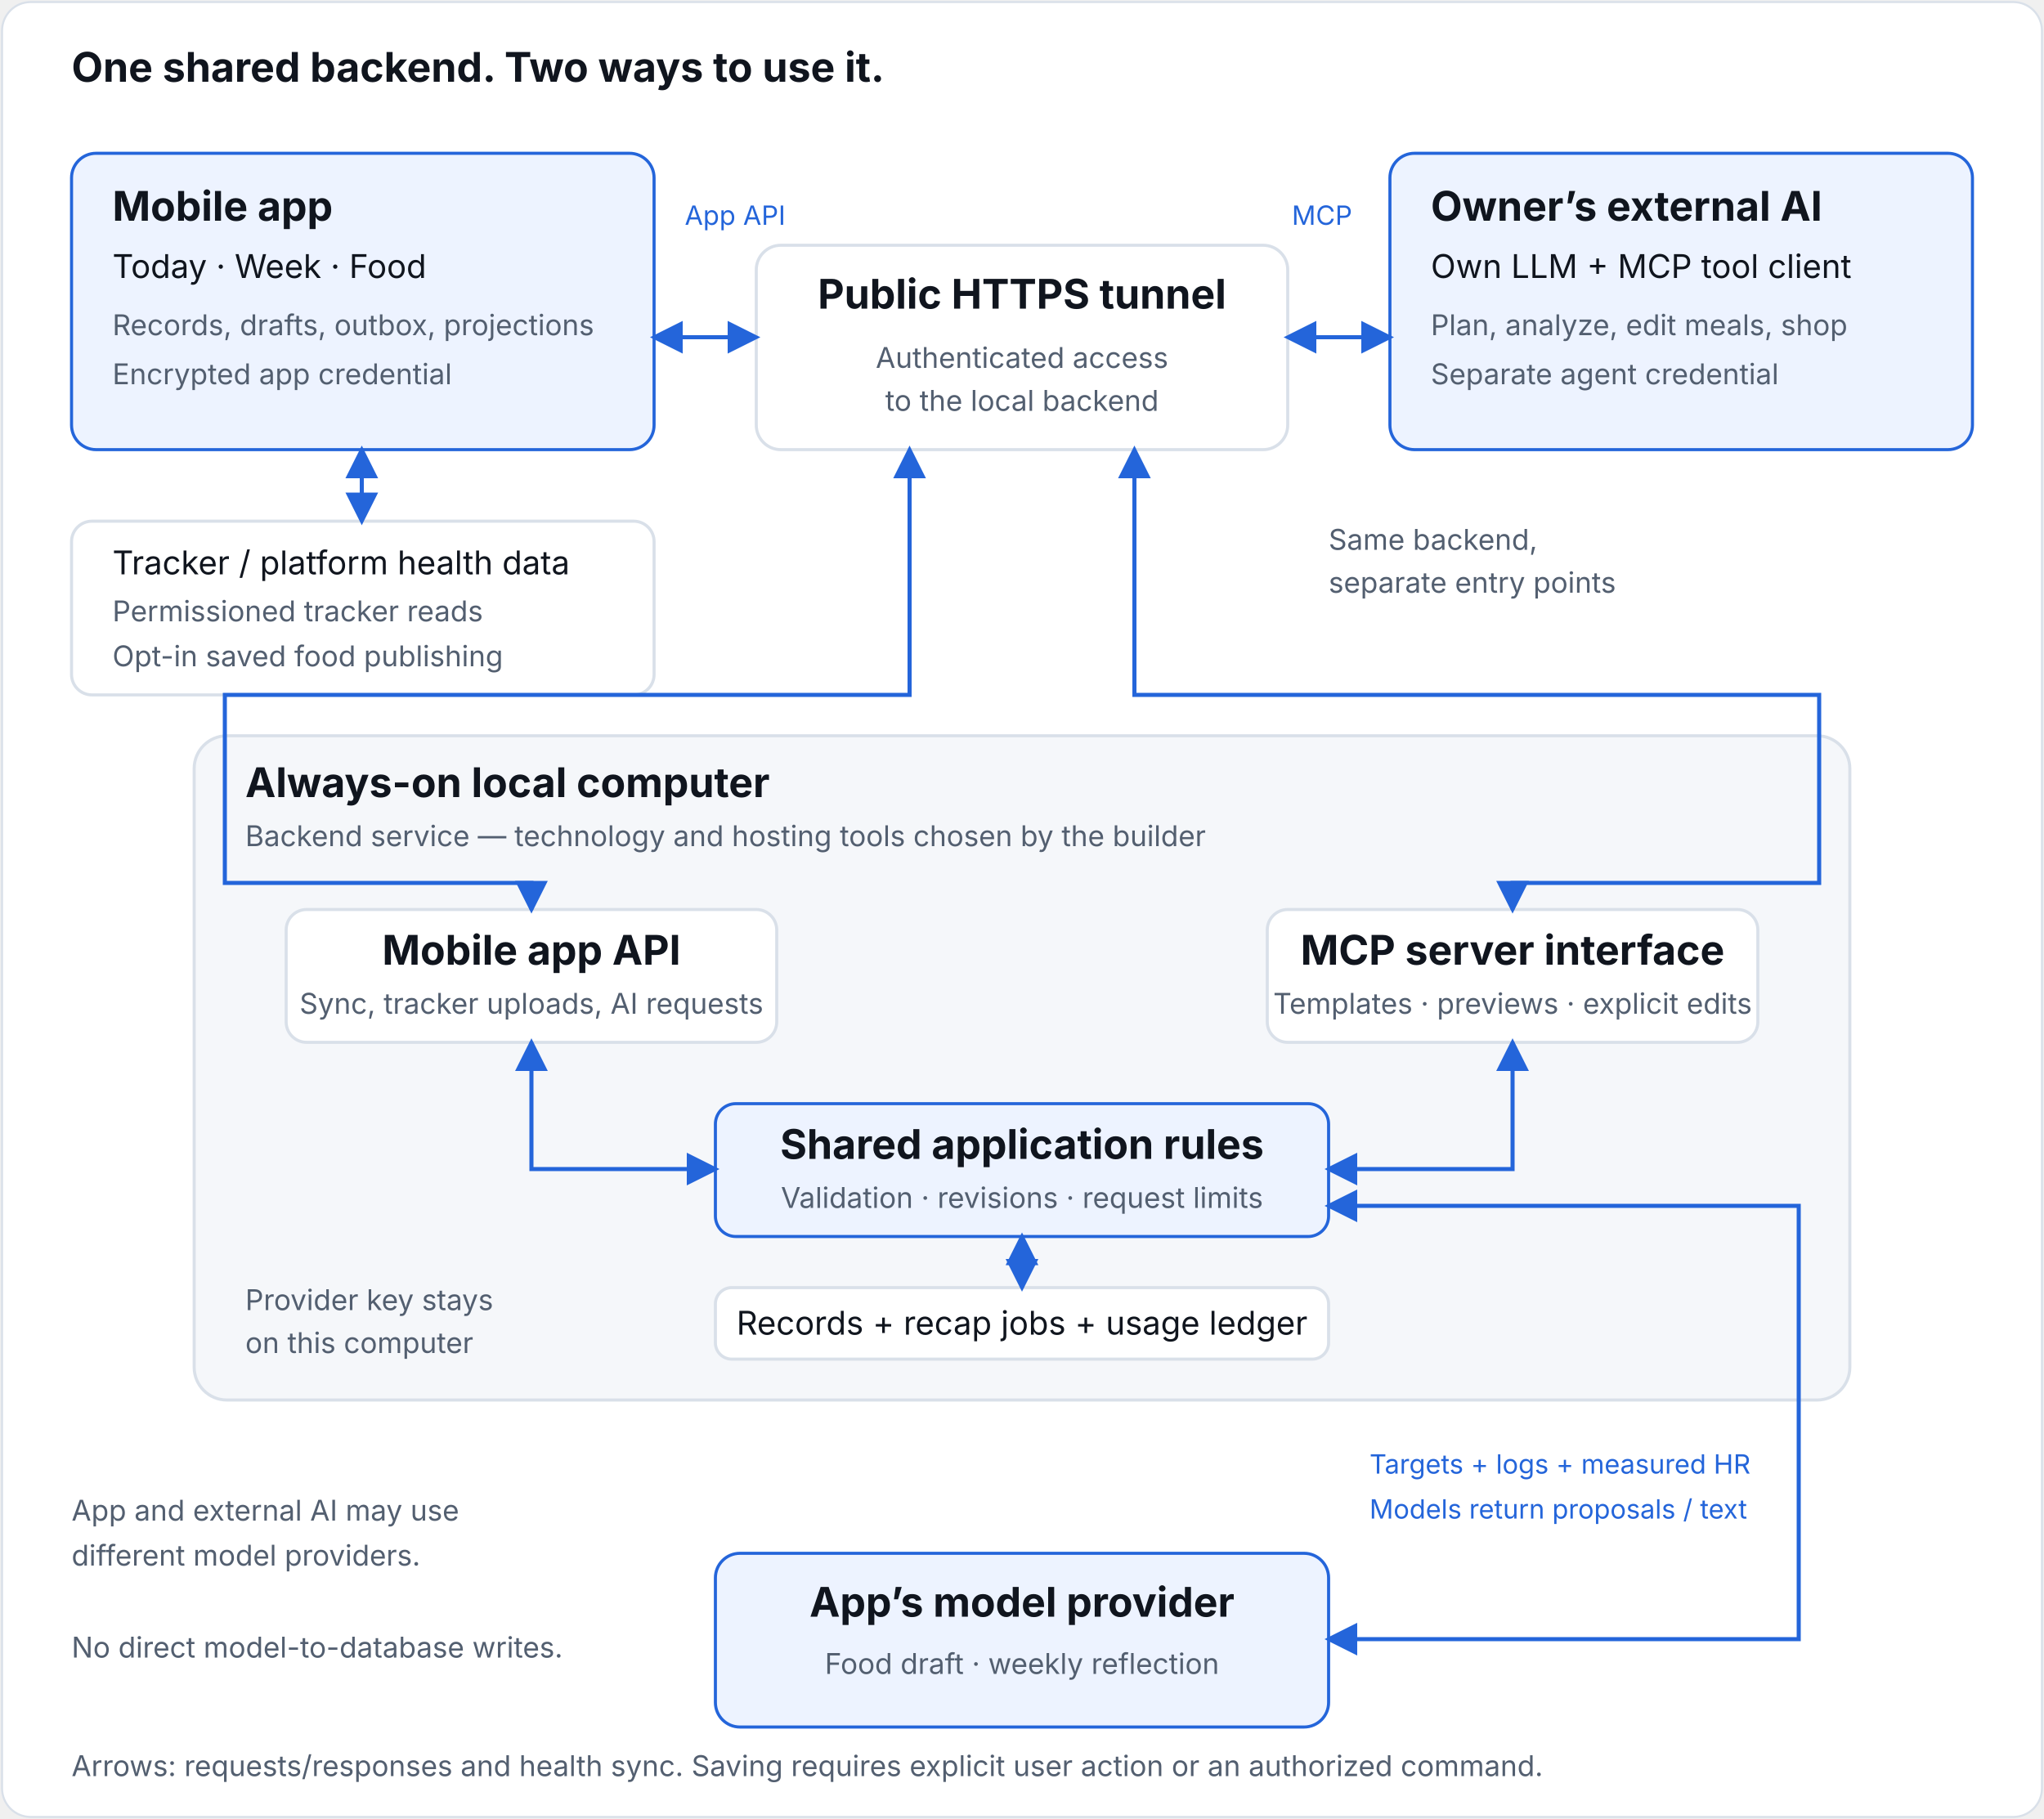
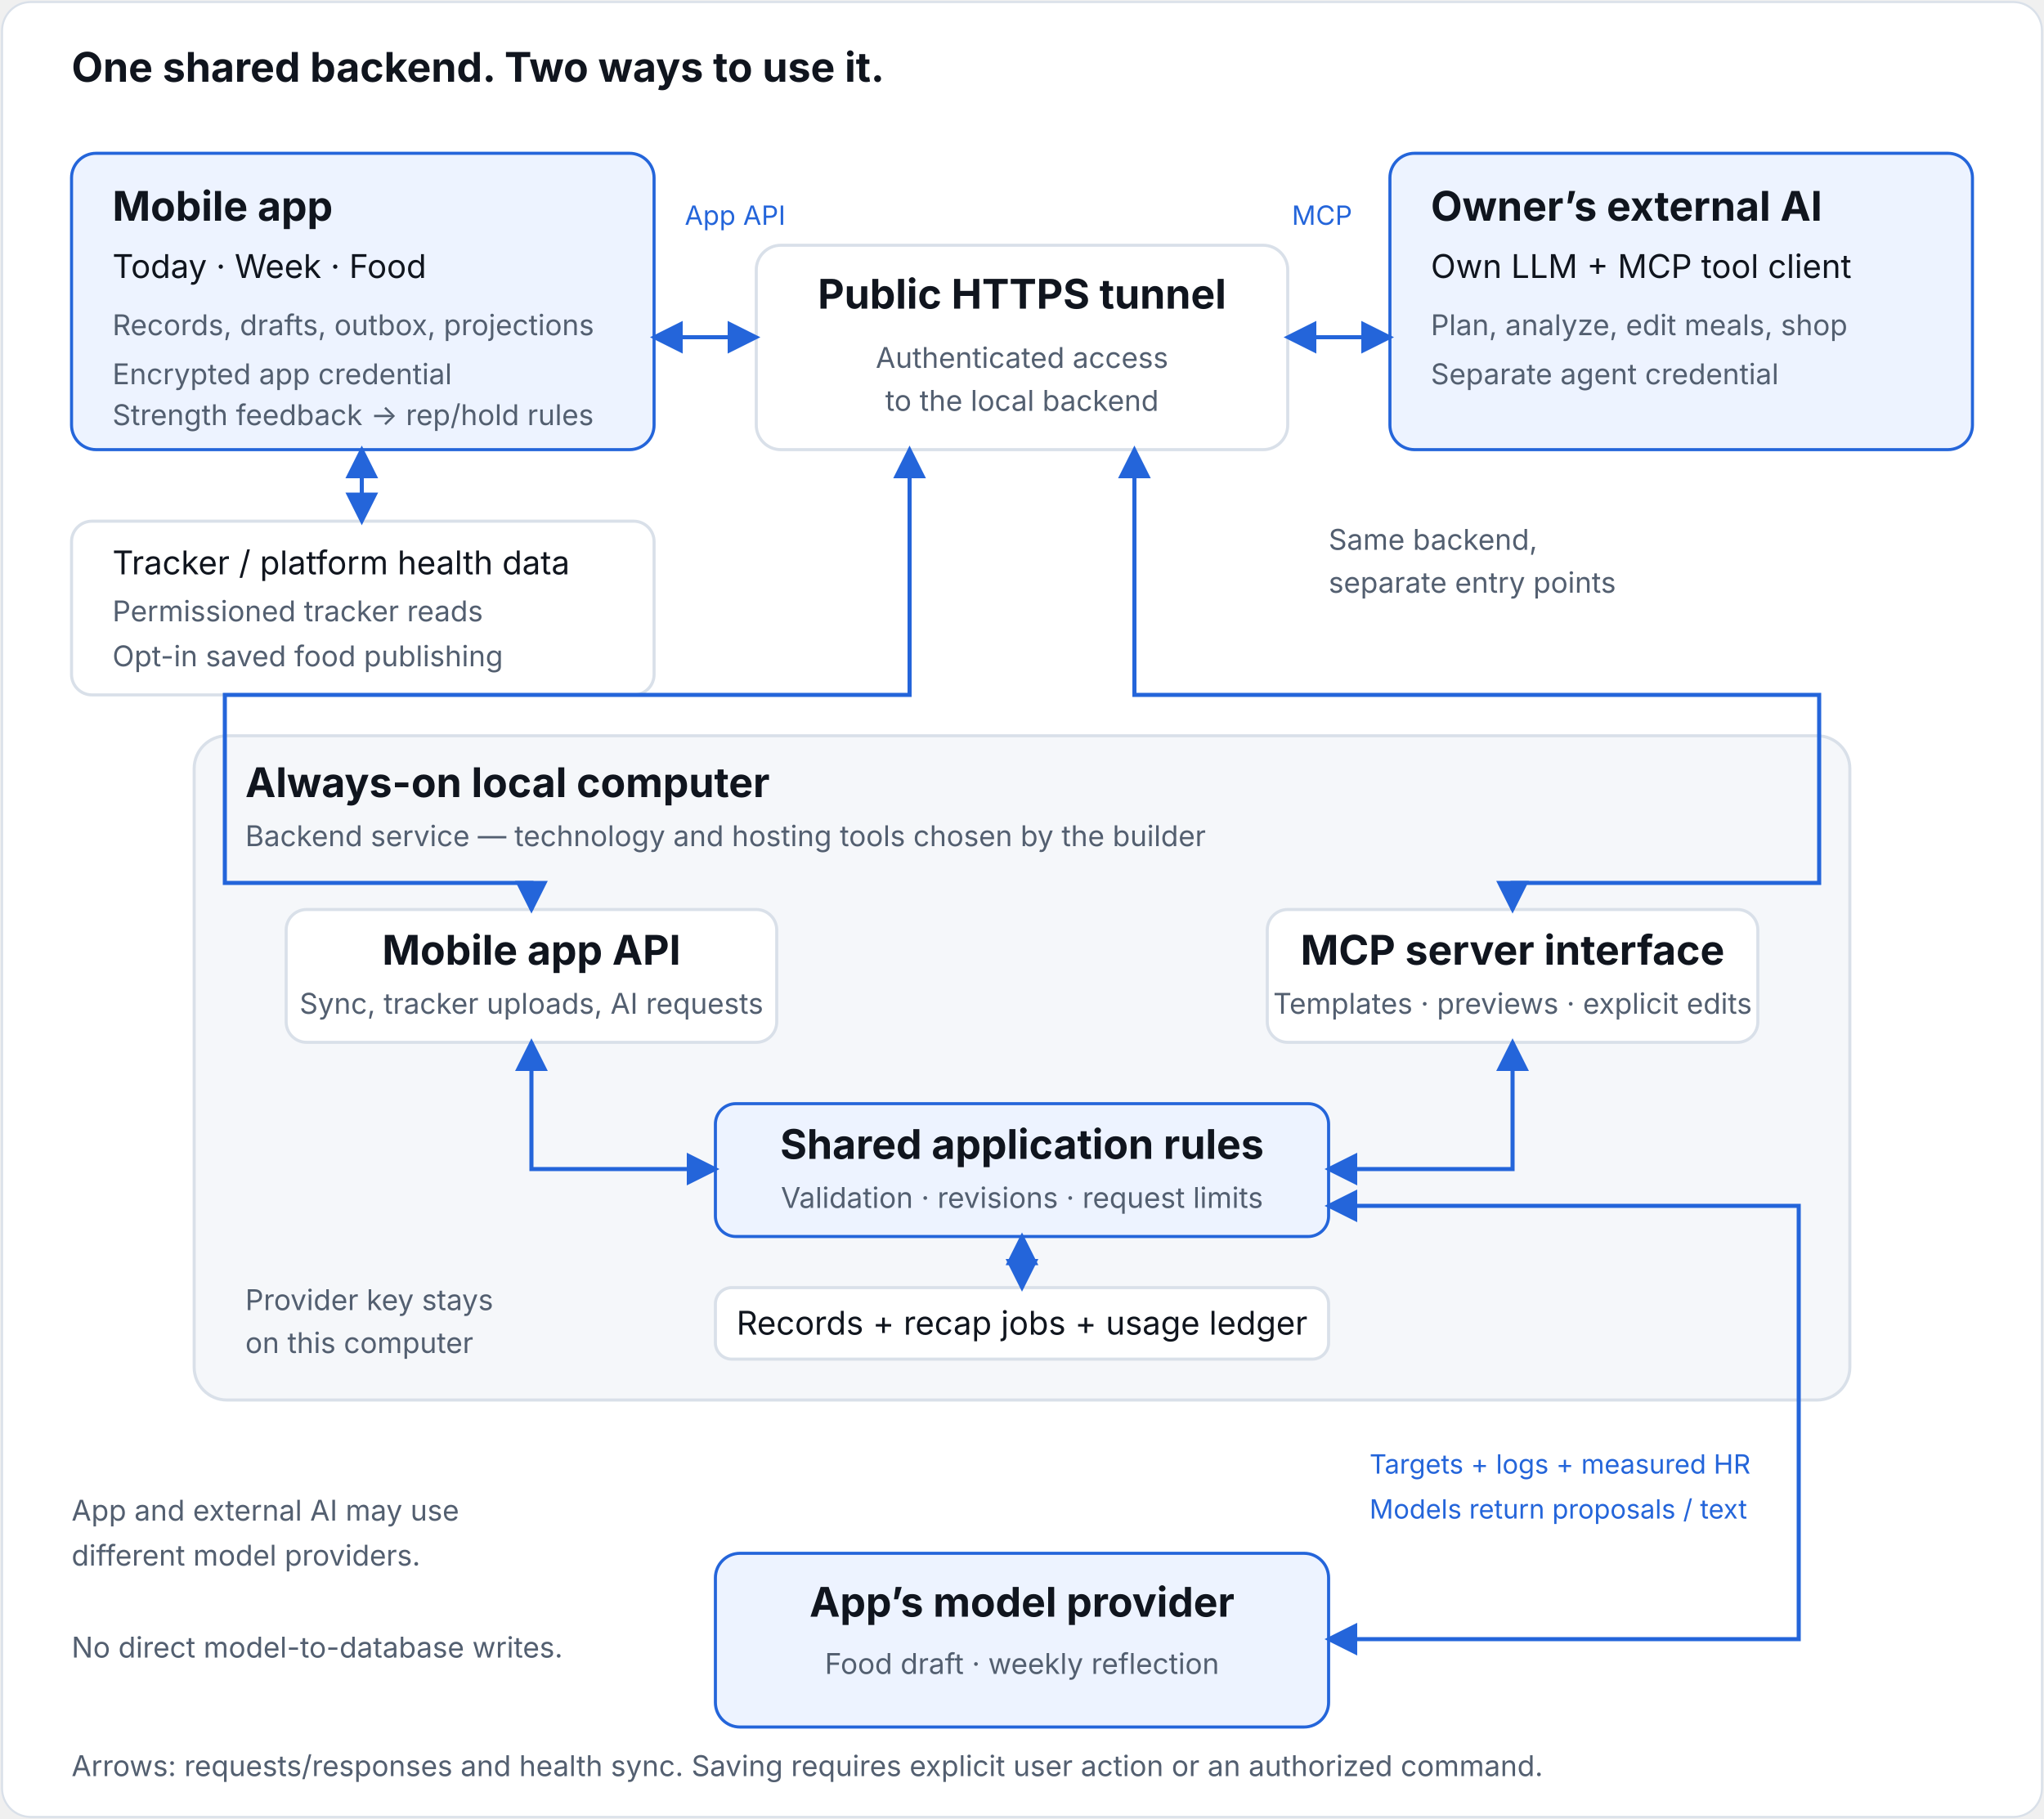
<svg xmlns="http://www.w3.org/2000/svg" viewBox="0 0 1000 890" role="img" aria-labelledby="title desc">
  <defs>
    <marker id="arrow" markerWidth="8" markerHeight="8" refX="7" refY="4" orient="auto-start-reverse">
      <path d="M0 0L8 4L0 8Z" fill="#2465da" />
    </marker>
  </defs>
  <style>text{font-family:system-ui,-apple-system,sans-serif;fill:#10151e;font-size:16px}.head{font-size:20px;font-weight:650}.small{font-size:14px;fill:#535f70}.label{font-size:13px;fill:#2465da}.box{fill:#fff;stroke:#d9e0e9;stroke-width:1.5}.blue{fill:#edf3ff;stroke:#2465da;stroke-width:1.5}.edge{fill:none;stroke:#2465da;stroke-width:2;marker-start:url(#arrow);marker-end:url(#arrow)}.one{fill:none;stroke:#2465da;stroke-width:2;marker-end:url(#arrow)}</style>
  <rect x="1" y="1" width="998" height="888" rx="14" fill="#fff" stroke="#d9e0e9" />
  <text x="35" y="40" class="head">One shared backend. Two ways to use it.</text>
  <rect x="35" y="75" width="285" height="145" rx="12" class="blue" />
  <text x="55" y="108" class="head">Mobile app</text>
  <text x="55" y="136">Today · Week · Food</text>
  <text x="55" y="164" class="small">Records, drafts, outbox, projections</text>
  <text x="55" y="188" class="small">Encrypted app credential</text>
+   <text x="55" y="208" class="small">Strength feedback → rep/hold rules</text>
  <rect x="680" y="75" width="285" height="145" rx="12" class="blue" />
  <text x="700" y="108" class="head">Owner’s external AI</text>
  <text x="700" y="136">Own LLM + MCP tool client</text>
  <text x="700" y="164" class="small">Plan, analyze, edit meals, shop</text>
  <text x="700" y="188" class="small">Separate agent credential</text>
  <rect x="370" y="120" width="260" height="100" rx="12" class="box" />
  <text x="500" y="151" text-anchor="middle" class="head">Public HTTPS tunnel</text>
  <text x="500" y="180" text-anchor="middle" class="small">Authenticated access</text>
  <text x="500" y="201" text-anchor="middle" class="small">to the local backend</text>
  <path d="M320 165H370" class="edge" />
  <path d="M630 165H680" class="edge" />
  <text x="335" y="110" class="label">App API</text>
  <text x="632" y="110" class="label">MCP</text>
  <rect x="35" y="255" width="285" height="85" rx="10" class="box" />
  <text x="55" y="281">Tracker / platform health data</text>
  <text x="55" y="304" class="small">Permissioned tracker reads</text>
  <text x="55" y="326" class="small">Opt-in saved food publishing</text>
  <path d="M177 255V220" class="edge" />
  <rect x="95" y="360" width="810" height="325" rx="16" fill="#f5f7fa" stroke="#d9e0e9" stroke-width="1.5" />
  <text x="120" y="390" class="head">Always-on local computer</text>
  <text x="120" y="414" class="small">Backend service — technology and hosting tools chosen by the builder</text>
  <rect x="140" y="445" width="240" height="65" rx="10" class="box" />
  <text x="260" y="472" text-anchor="middle" class="head">Mobile app API</text>
  <text x="260" y="496" text-anchor="middle" class="small">Sync, tracker uploads, AI requests</text>
  <rect x="620" y="445" width="240" height="65" rx="10" class="box" />
  <text x="740" y="472" text-anchor="middle" class="head">MCP server interface</text>
  <text x="740" y="496" text-anchor="middle" class="small">Templates · previews · explicit edits</text>
  <path d="M445 220V340H110V432H260V445" class="edge" />
  <path d="M555 220V340H890V432H740V445" class="edge" />
  <text x="650" y="269" class="small">Same backend,</text>
  <text x="650" y="290" class="small">separate entry points</text>
  <rect x="350" y="540" width="300" height="65" rx="10" class="blue" />
  <text x="500" y="567" text-anchor="middle" class="head">Shared application rules</text>
  <text x="500" y="591" text-anchor="middle" class="small">Validation · revisions · request limits</text>
  <path d="M260 510V572H350" class="edge" />
  <path d="M740 510V572H650" class="edge" />
  <rect x="350" y="630" width="300" height="35" rx="8" class="box" />
  <text x="500" y="653" text-anchor="middle">Records + recap jobs + usage ledger</text>
  <path d="M500 605V630" class="edge" />
  <text x="120" y="641" class="small">Provider key stays</text>
  <text x="120" y="662" class="small">on this computer</text>
  <rect x="350" y="760" width="300" height="85" rx="12" class="blue" />
  <text x="500" y="791" text-anchor="middle" class="head">App’s model provider</text>
  <text x="500" y="819" text-anchor="middle" class="small">Food draft · weekly reflection</text>
  <path d="M650 590H880V802H650" class="edge" />
  <text x="670" y="721" class="label">Targets + logs + measured HR</text>
  <text x="670" y="743" class="label">Models return proposals / text</text>
  <text x="35" y="744" class="small">App and external AI may use</text>
  <text x="35" y="766" class="small">different model providers.</text>
  <text x="35" y="811" class="small">No direct model-to-database writes.</text>
  <text x="35" y="869" class="small">Arrows: requests/responses and health sync. Saving requires explicit user action or an authorized command.</text>
</svg>
